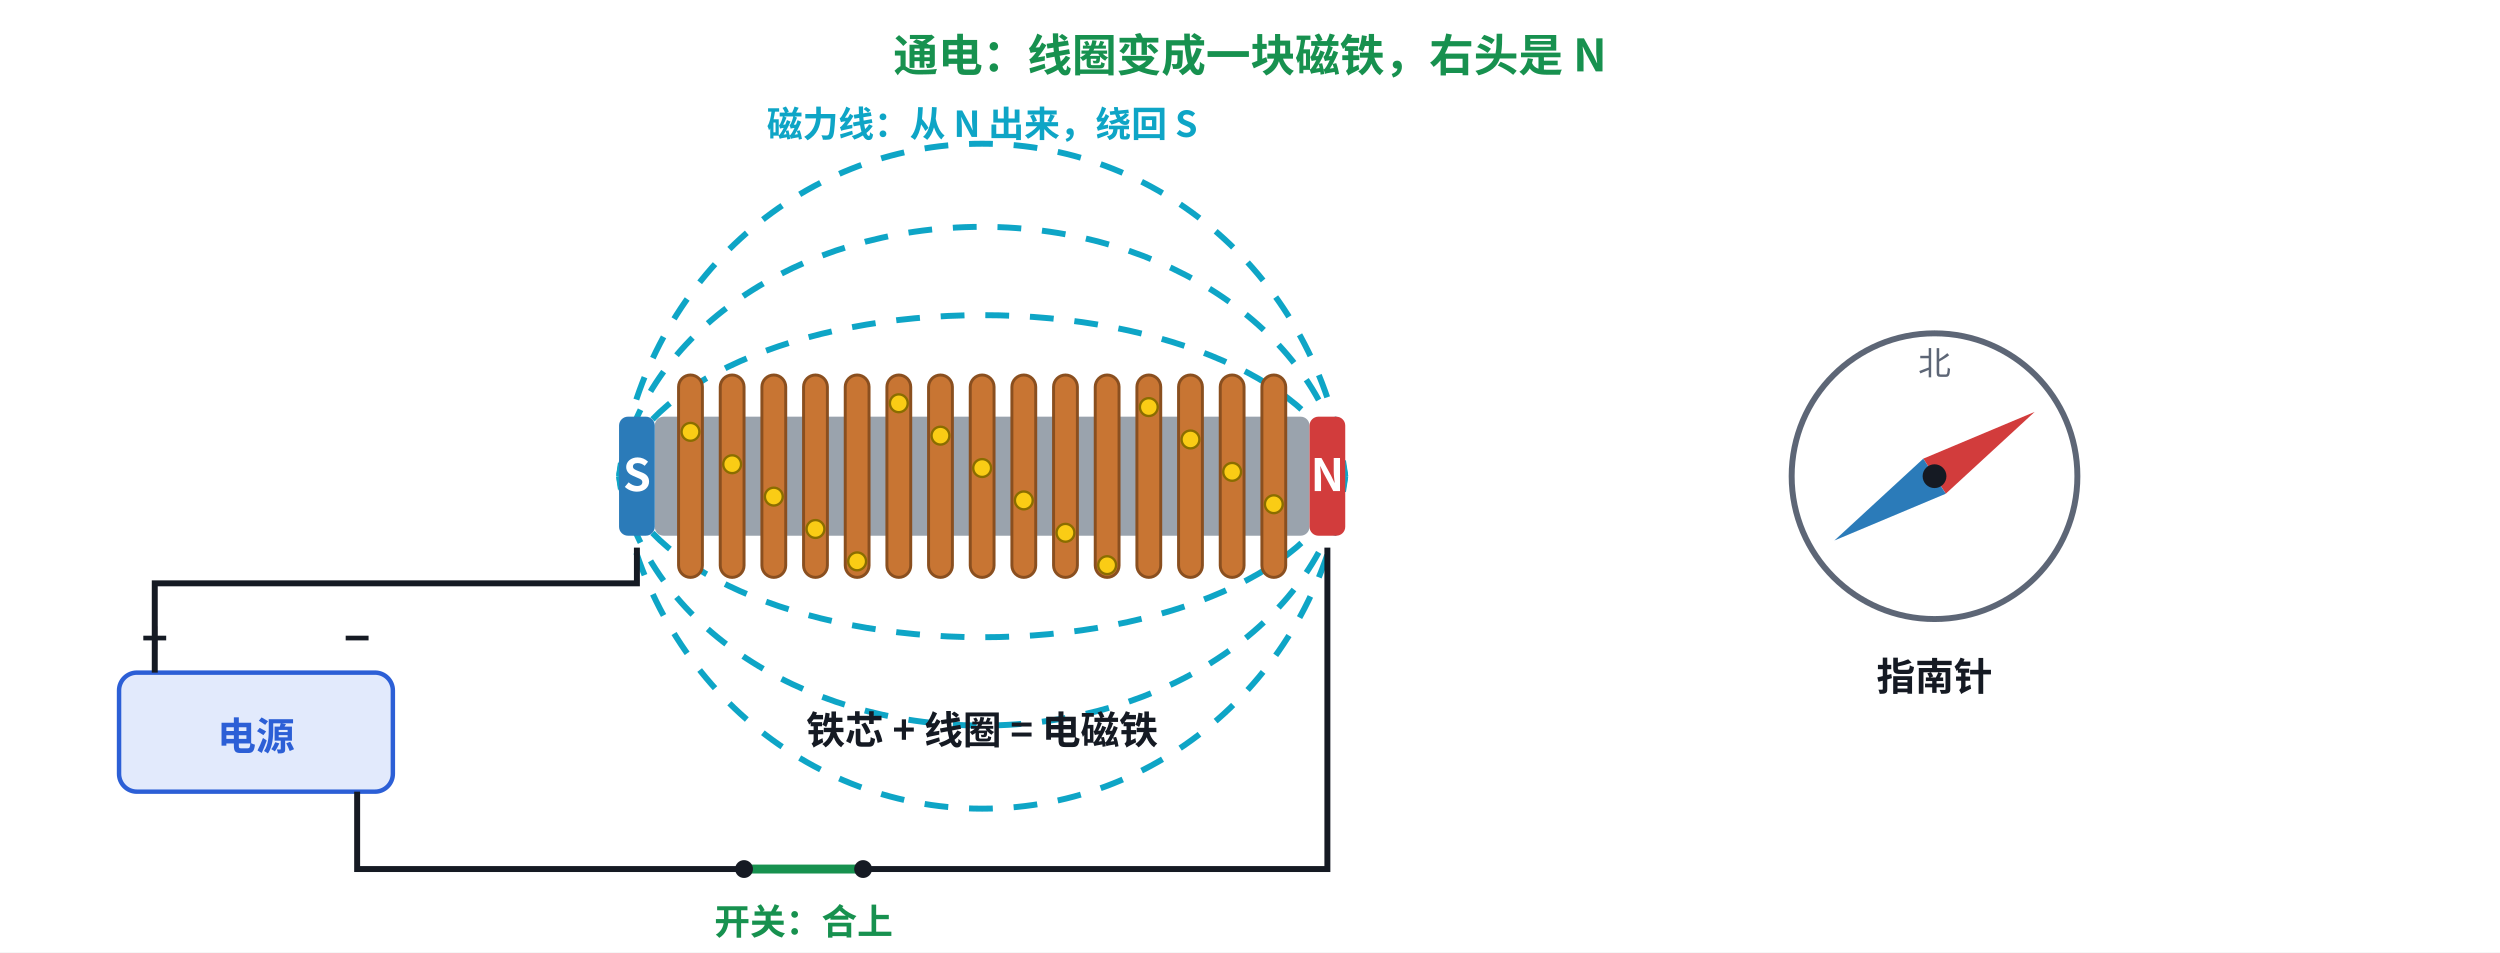
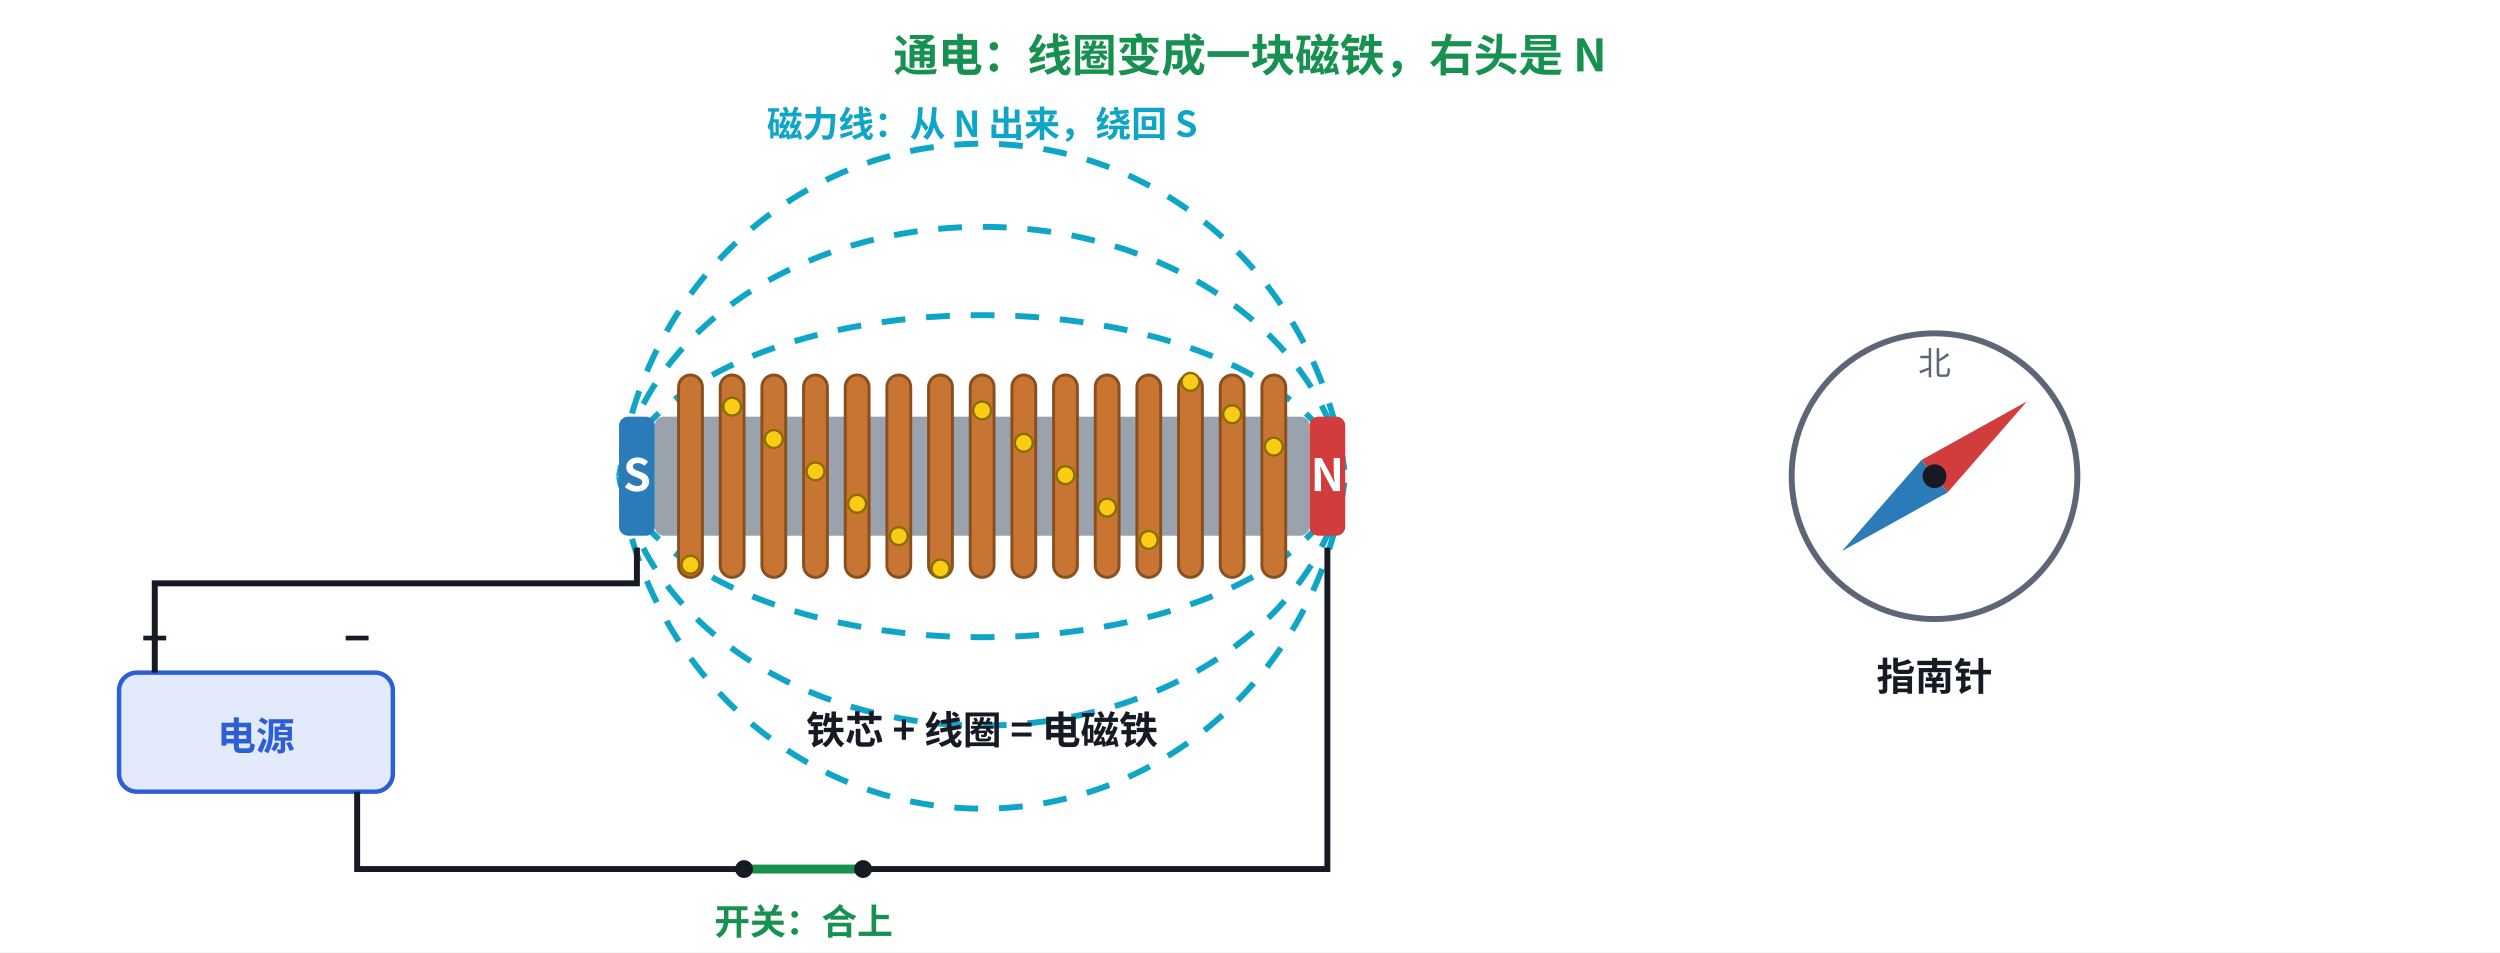
<svg xmlns="http://www.w3.org/2000/svg" viewBox="0 0 840 320" font-family="PingFang SC, Microsoft YaHei, Noto Sans CJK SC, WenQuanYi Zen Hei, sans-serif">
  <rect x="0" y="0" width="840" height="320" fill="#ffffff" />
-   <path d="M452,160 A123,62 0 0 1 208,160" fill="none" stroke="#0ea5c6" stroke-width="2" stroke-dasharray="8 7" stroke-dashoffset="-42.24" opacity="1" />
-   <path d="M452,160 A123,62 0 0 0 208,160" fill="none" stroke="#0ea5c6" stroke-width="2" stroke-dasharray="8 7" stroke-dashoffset="-42.24" opacity="1" />
-   <path d="M452,160 A123,96 0 0 1 208,160" fill="none" stroke="#0ea5c6" stroke-width="2" stroke-dasharray="8 7" stroke-dashoffset="-42.24" opacity="1" />
-   <path d="M452,160 A123,96 0 0 0 208,160" fill="none" stroke="#0ea5c6" stroke-width="2" stroke-dasharray="8 7" stroke-dashoffset="-42.24" opacity="1" />
-   <path d="M452,160 A123,128 0 0 1 208,160" fill="none" stroke="#0ea5c6" stroke-width="2" stroke-dasharray="8 7" stroke-dashoffset="-42.24" opacity="1" />
-   <path d="M452,160 A123,128 0 0 0 208,160" fill="none" stroke="#0ea5c6" stroke-width="2" stroke-dasharray="8 7" stroke-dashoffset="-42.24" opacity="1" />
+   <path d="M452,160 A123,62 0 0 1 208,160" fill="none" stroke="#0ea5c6" stroke-width="2" stroke-dasharray="8 7" stroke-dashoffset="-32.16" opacity="1" />
+   <path d="M452,160 A123,62 0 0 0 208,160" fill="none" stroke="#0ea5c6" stroke-width="2" stroke-dasharray="8 7" stroke-dashoffset="-32.16" opacity="1" />
+   <path d="M452,160 A123,96 0 0 1 208,160" fill="none" stroke="#0ea5c6" stroke-width="2" stroke-dasharray="8 7" stroke-dashoffset="-32.16" opacity="1" />
+   <path d="M452,160 A123,96 0 0 0 208,160" fill="none" stroke="#0ea5c6" stroke-width="2" stroke-dasharray="8 7" stroke-dashoffset="-32.16" opacity="1" />
+   <path d="M452,160 A123,128 0 0 1 208,160" fill="none" stroke="#0ea5c6" stroke-width="2" stroke-dasharray="8 7" stroke-dashoffset="-32.16" opacity="1" />
+   <path d="M452,160 A123,128 0 0 0 208,160" fill="none" stroke="#0ea5c6" stroke-width="2" stroke-dasharray="8 7" stroke-dashoffset="-32.16" opacity="1" />
  <text opacity="1" x="330" y="46" font-size="12" fill="#0ea5c6" text-anchor="middle" font-weight="700">磁力线：从 N 出来，绕回 S</text>
  <rect x="220" y="140" width="220" height="40" rx="3" fill="#9aa3ad" stroke="none" stroke-width="0" />
  <rect x="228" y="126" width="8" height="68" rx="4" fill="#c87533" stroke="#8a4f1f" stroke-width="1" />
  <rect x="242" y="126" width="8" height="68" rx="4" fill="#c87533" stroke="#8a4f1f" stroke-width="1" />
  <rect x="256" y="126" width="8" height="68" rx="4" fill="#c87533" stroke="#8a4f1f" stroke-width="1" />
  <rect x="270" y="126" width="8" height="68" rx="4" fill="#c87533" stroke="#8a4f1f" stroke-width="1" />
  <rect x="284" y="126" width="8" height="68" rx="4" fill="#c87533" stroke="#8a4f1f" stroke-width="1" />
  <rect x="298" y="126" width="8" height="68" rx="4" fill="#c87533" stroke="#8a4f1f" stroke-width="1" />
  <rect x="312" y="126" width="8" height="68" rx="4" fill="#c87533" stroke="#8a4f1f" stroke-width="1" />
  <rect x="326" y="126" width="8" height="68" rx="4" fill="#c87533" stroke="#8a4f1f" stroke-width="1" />
  <rect x="340" y="126" width="8" height="68" rx="4" fill="#c87533" stroke="#8a4f1f" stroke-width="1" />
  <rect x="354" y="126" width="8" height="68" rx="4" fill="#c87533" stroke="#8a4f1f" stroke-width="1" />
  <rect x="368" y="126" width="8" height="68" rx="4" fill="#c87533" stroke="#8a4f1f" stroke-width="1" />
  <rect x="382" y="126" width="8" height="68" rx="4" fill="#c87533" stroke="#8a4f1f" stroke-width="1" />
  <rect x="396" y="126" width="8" height="68" rx="4" fill="#c87533" stroke="#8a4f1f" stroke-width="1" />
  <rect x="410" y="126" width="8" height="68" rx="4" fill="#c87533" stroke="#8a4f1f" stroke-width="1" />
  <rect x="424" y="126" width="8" height="68" rx="4" fill="#c87533" stroke="#8a4f1f" stroke-width="1" />
-   <circle cx="232" cy="145.101" r="3" fill="#facc15" stroke="#8a6d00" stroke-width=".8" />
-   <circle cx="246" cy="155.981" r="3" fill="#facc15" stroke="#8a6d00" stroke-width=".8" />
-   <circle cx="260" cy="166.861" r="3" fill="#facc15" stroke="#8a6d00" stroke-width=".8" />
-   <circle cx="274" cy="177.741" r="3" fill="#facc15" stroke="#8a6d00" stroke-width=".8" />
-   <circle cx="288" cy="188.621" r="3" fill="#facc15" stroke="#8a6d00" stroke-width=".8" />
-   <circle cx="302" cy="135.501" r="3" fill="#facc15" stroke="#8a6d00" stroke-width=".8" />
-   <circle cx="316" cy="146.381" r="3" fill="#facc15" stroke="#8a6d00" stroke-width=".8" />
-   <circle cx="330" cy="157.261" r="3" fill="#facc15" stroke="#8a6d00" stroke-width=".8" />
-   <circle cx="344" cy="168.141" r="3" fill="#facc15" stroke="#8a6d00" stroke-width=".8" />
-   <circle cx="358" cy="179.021" r="3" fill="#facc15" stroke="#8a6d00" stroke-width=".8" />
-   <circle cx="372" cy="189.901" r="3" fill="#facc15" stroke="#8a6d00" stroke-width=".8" />
-   <circle cx="386" cy="136.781" r="3" fill="#facc15" stroke="#8a6d00" stroke-width=".8" />
-   <circle cx="400" cy="147.661" r="3" fill="#facc15" stroke="#8a6d00" stroke-width=".8" />
-   <circle cx="414" cy="158.541" r="3" fill="#facc15" stroke="#8a6d00" stroke-width=".8" />
-   <circle cx="428" cy="169.421" r="3" fill="#facc15" stroke="#8a6d00" stroke-width=".8" />
+   <circle cx="232" cy="189.747" r="3" fill="#facc15" stroke="#8a6d00" stroke-width=".8" />
+   <circle cx="246" cy="136.627" r="3" fill="#facc15" stroke="#8a6d00" stroke-width=".8" />
+   <circle cx="260" cy="147.507" r="3" fill="#facc15" stroke="#8a6d00" stroke-width=".8" />
+   <circle cx="274" cy="158.387" r="3" fill="#facc15" stroke="#8a6d00" stroke-width=".8" />
+   <circle cx="288" cy="169.267" r="3" fill="#facc15" stroke="#8a6d00" stroke-width=".8" />
+   <circle cx="302" cy="180.147" r="3" fill="#facc15" stroke="#8a6d00" stroke-width=".8" />
+   <circle cx="316" cy="191.027" r="3" fill="#facc15" stroke="#8a6d00" stroke-width=".8" />
+   <circle cx="330" cy="137.907" r="3" fill="#facc15" stroke="#8a6d00" stroke-width=".8" />
+   <circle cx="344" cy="148.787" r="3" fill="#facc15" stroke="#8a6d00" stroke-width=".8" />
+   <circle cx="358" cy="159.667" r="3" fill="#facc15" stroke="#8a6d00" stroke-width=".8" />
+   <circle cx="372" cy="170.547" r="3" fill="#facc15" stroke="#8a6d00" stroke-width=".8" />
+   <circle cx="386" cy="181.427" r="3" fill="#facc15" stroke="#8a6d00" stroke-width=".8" />
+   <circle cx="400" cy="128.307" r="3" fill="#facc15" stroke="#8a6d00" stroke-width=".8" />
+   <circle cx="414" cy="139.187" r="3" fill="#facc15" stroke="#8a6d00" stroke-width=".8" />
+   <circle cx="428" cy="150.067" r="3" fill="#facc15" stroke="#8a6d00" stroke-width=".8" />
  <rect x="440" y="140" width="12" height="40" rx="3" fill="#d23c3c" opacity="1" />
  <rect x="208" y="140" width="12" height="40" rx="3" fill="#2b7bb9" opacity="1" />
  <text x="446" y="165" font-size="15" fill="#fff" text-anchor="middle" font-weight="700">N</text>
  <text x="214" y="165" font-size="15" fill="#fff" text-anchor="middle" font-weight="700">S</text>
  <text x="330" y="250" font-size="13" fill="#151a23" text-anchor="middle" font-weight="700">铁芯 + 线圈 = 电磁铁</text>
  <rect x="40" y="226" width="92" height="40" rx="6" fill="#e2eafc" stroke="#2c5fd6" stroke-width="1.5" />
  <text x="86" y="252" font-size="13" fill="#2c5fd6" text-anchor="middle" font-weight="700">电源</text>
  <text x="52" y="220" font-size="15" fill="#151a23" text-anchor="middle" font-weight="700">+</text>
  <text x="120" y="220" font-size="15" fill="#151a23" text-anchor="middle" font-weight="700">−</text>
  <path d="M52,226 V196 H214 V184" fill="none" stroke="#151a23" stroke-width="2" />
  <path d="M120,266 V292 H250" fill="none" stroke="#151a23" stroke-width="2" />
  <path d="M290,292 H446 V184" fill="none" stroke="#151a23" stroke-width="2" />
  <line x1="250" y1="292" x2="290" y2="292" stroke="#17914f" stroke-width="3" />
  <circle cx="250" cy="292" r="3" fill="#151a23" />
  <circle cx="290" cy="292" r="3" fill="#151a23" />
  <text x="270" y="314" font-size="12" fill="#17914f" text-anchor="middle" font-weight="700">开关：合上</text>
  <circle cx="650" cy="160" r="48" fill="#ffffff" stroke="#5d6676" stroke-width="2" />
  <text x="650" y="126" font-size="11" fill="#5d6676" text-anchor="middle" font-weight="400">北</text>
-   <polygon points="683.657,138.384 653.783,165.89 646.217,154.11" fill="#d23c3c" />
-   <polygon points="616.343,181.616 653.783,165.89 646.217,154.11" fill="#2b7bb9" />
+   <polygon points="681.093,134.836 654.404,165.441 645.596,154.559" fill="#d23c3c" />
+   <polygon points="618.907,185.164 654.404,165.441 645.596,154.559" fill="#2b7bb9" />
  <circle cx="650" cy="160" r="4" fill="#151a23" />
  <text x="650" y="232" font-size="13" fill="#151a23" text-anchor="middle" font-weight="700">指南针</text>
  <text x="420" y="24" font-size="15" fill="#17914f" text-anchor="middle" font-weight="700">通电：线圈变成一块磁铁，右头是 N</text>
</svg>
